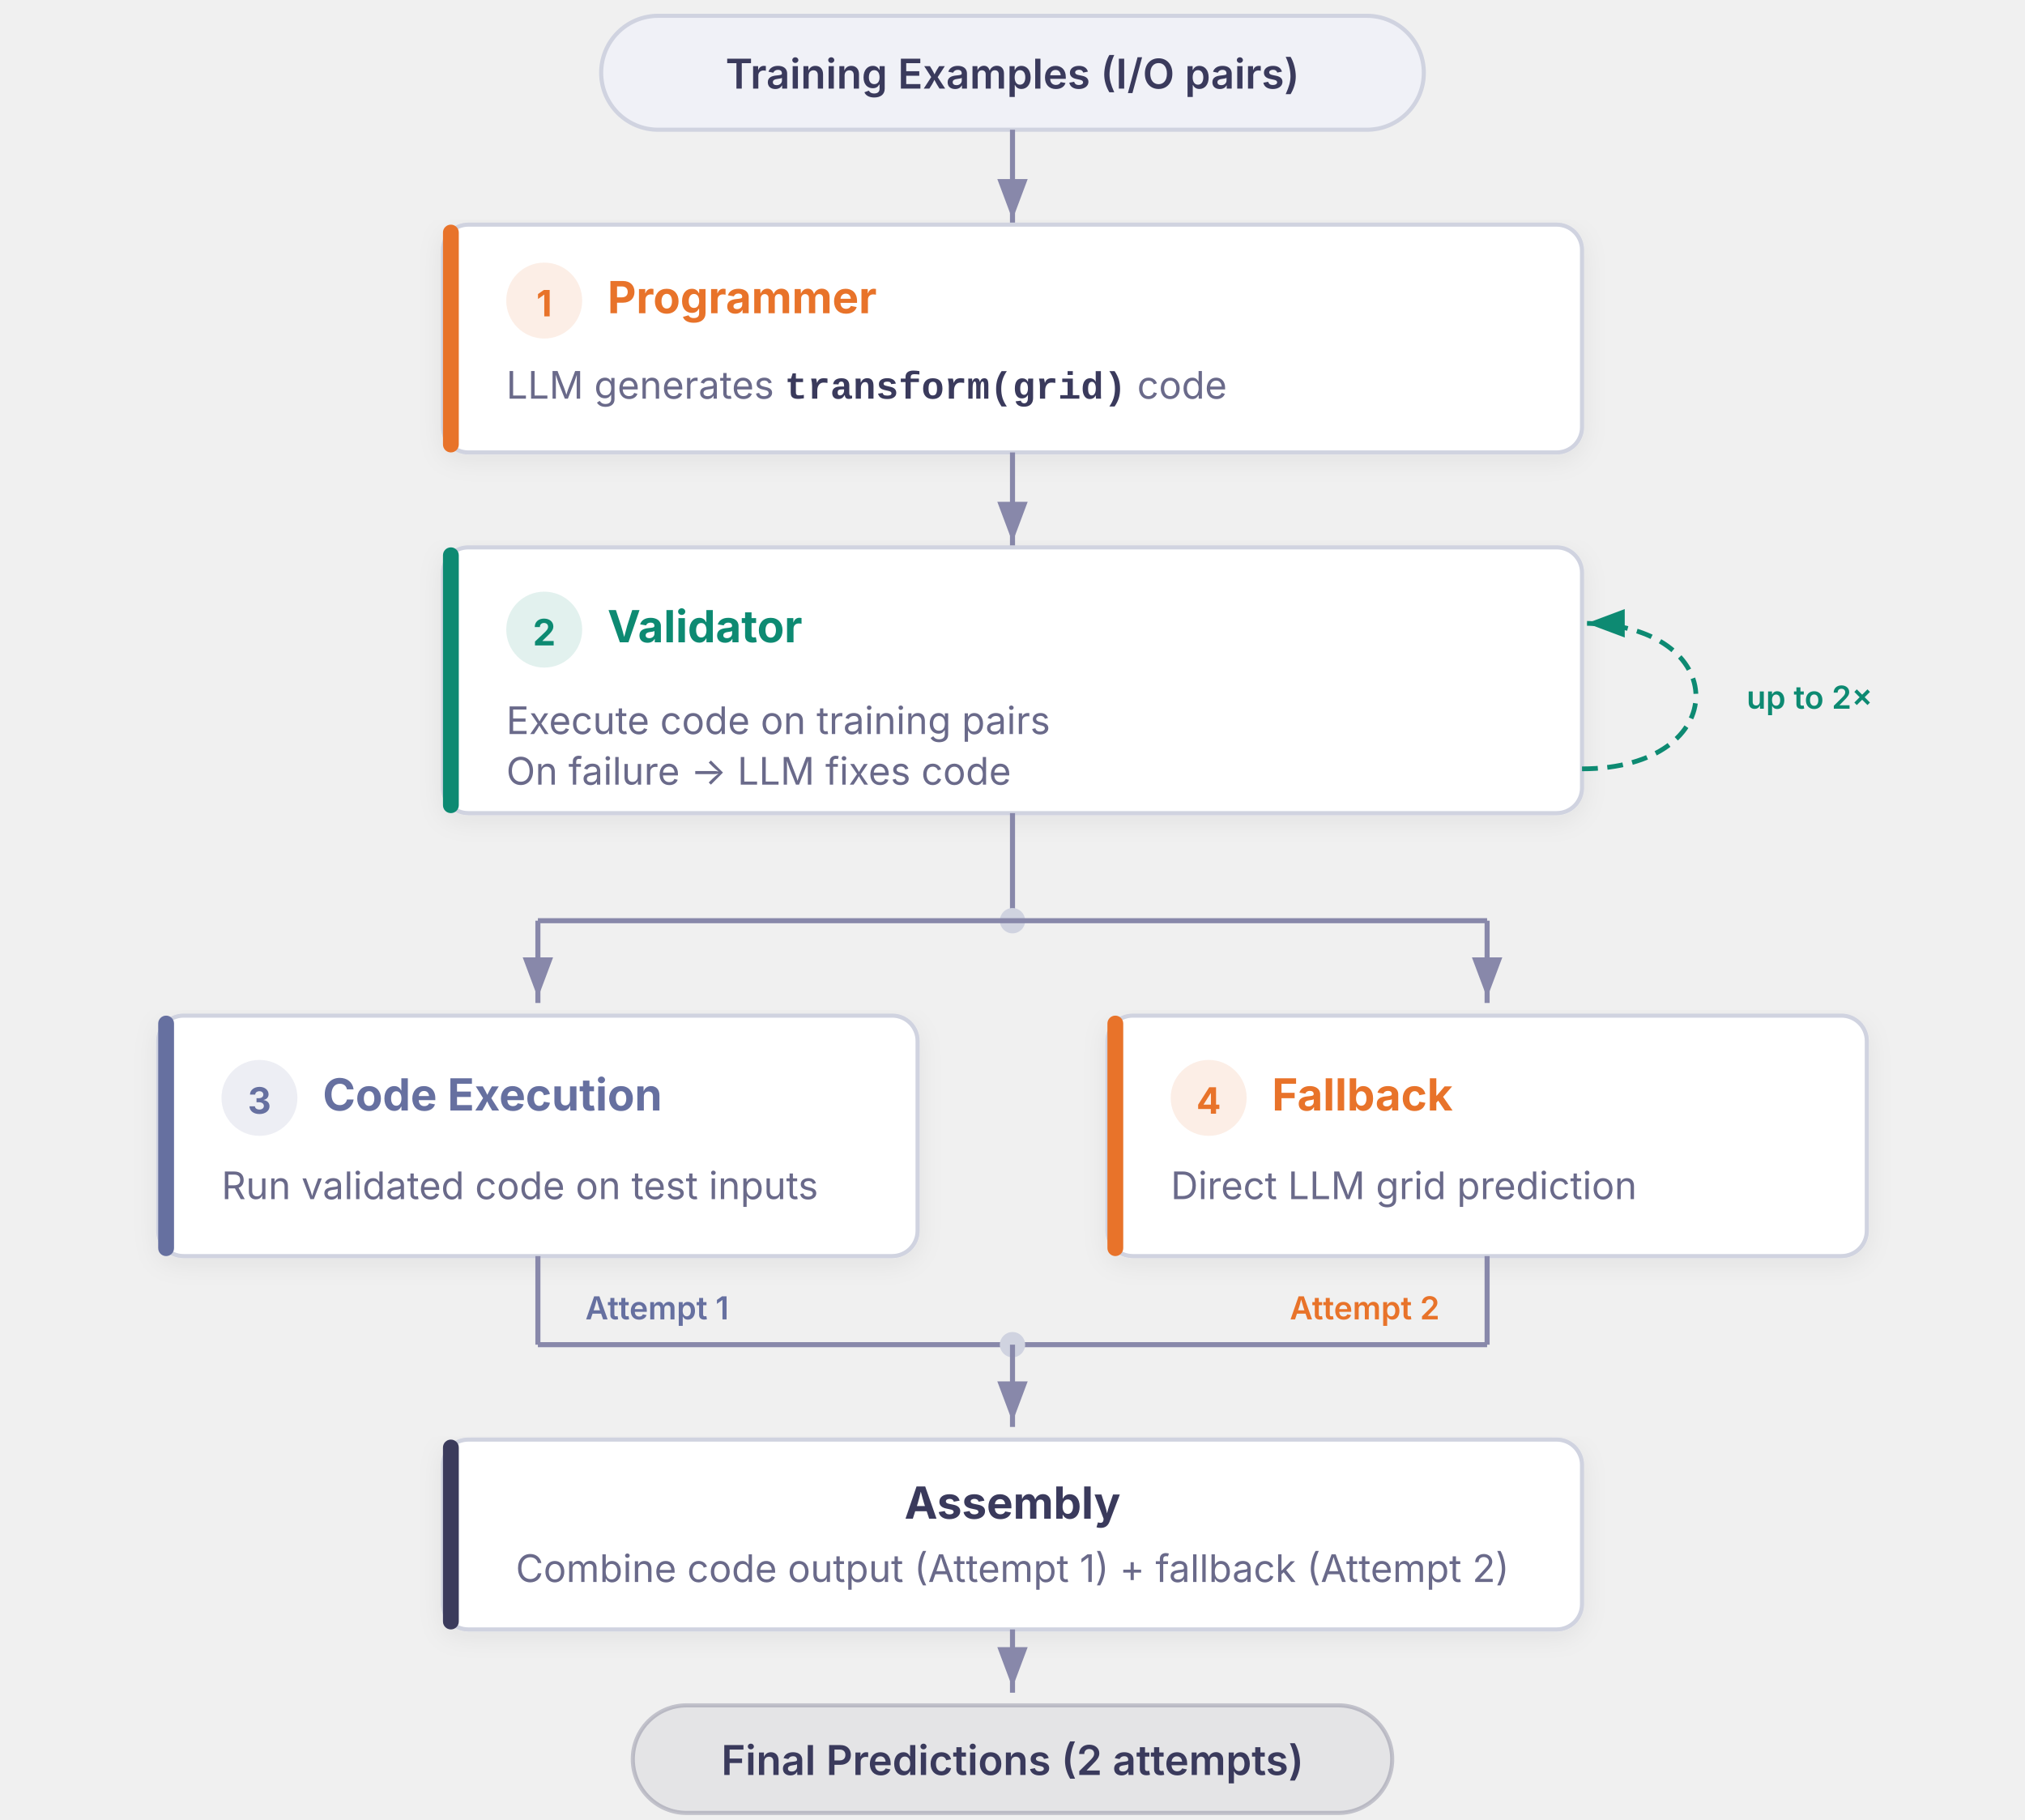
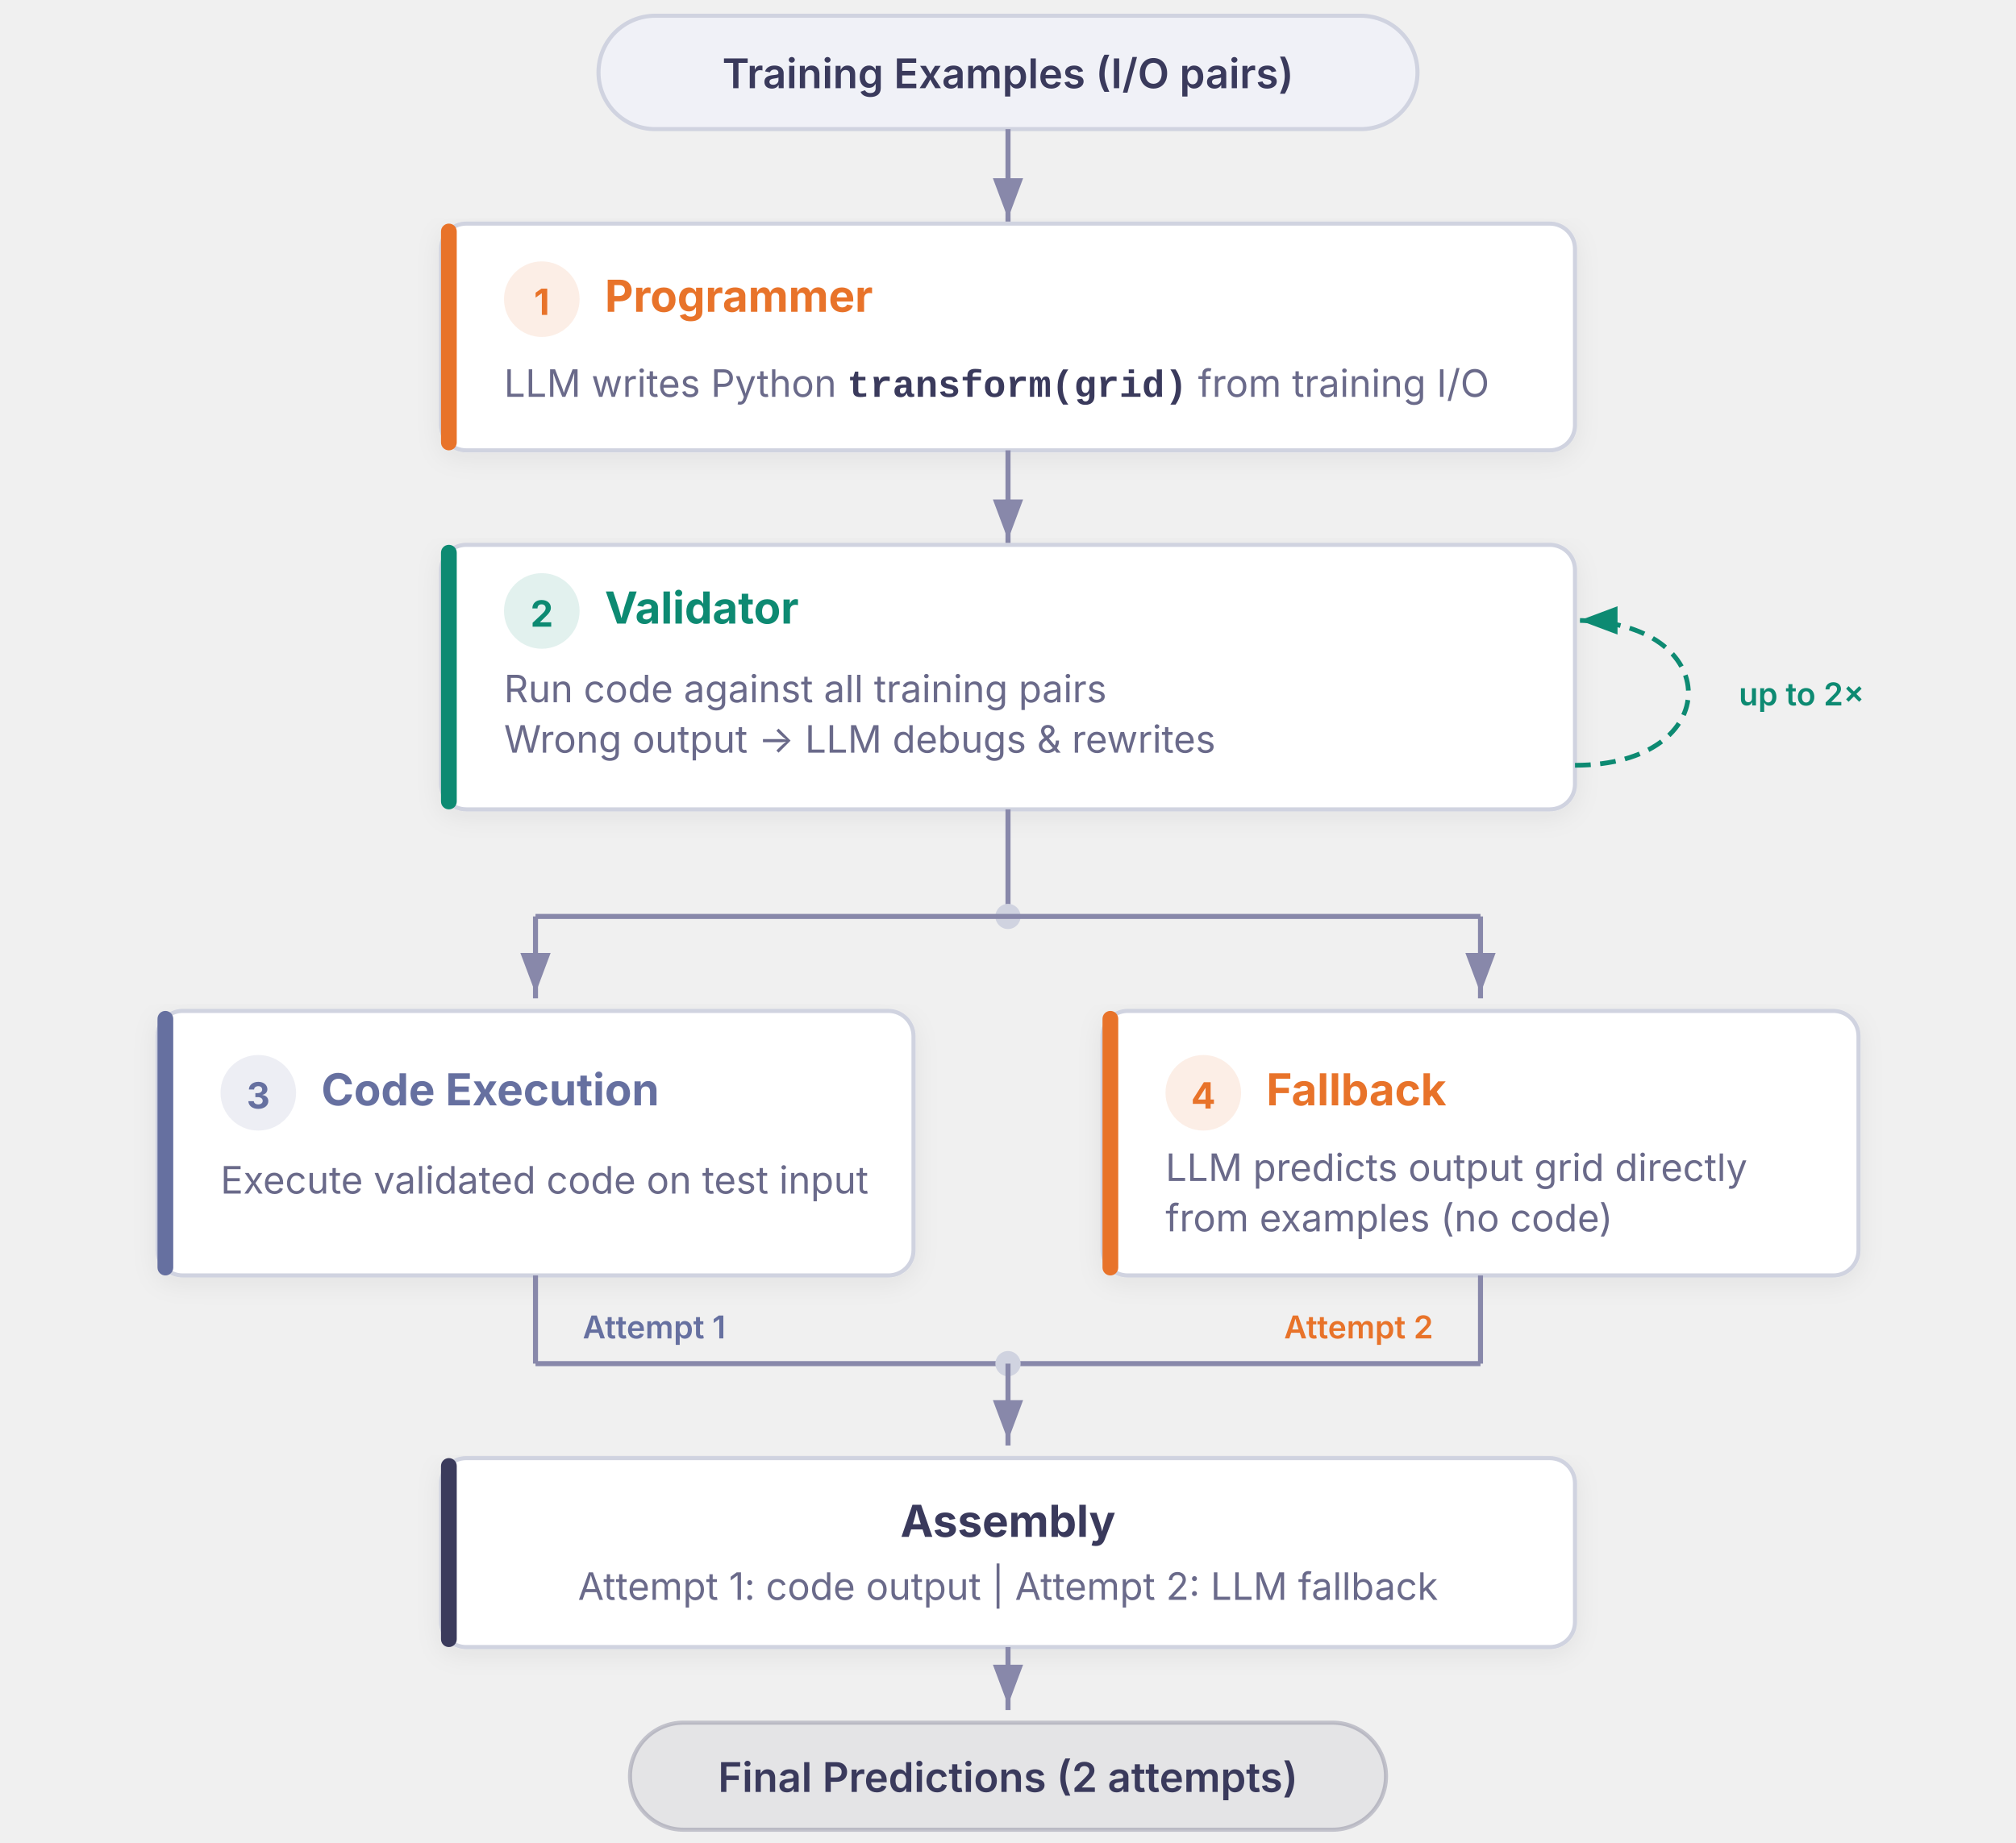
- <svg xmlns="http://www.w3.org/2000/svg" viewBox="80 5 640 575" width="640" height="575">
+ <svg xmlns="http://www.w3.org/2000/svg" viewBox="80 5 640 585" width="640" height="585">
  <style>
    text { font-family: "Inter", "Helvetica Neue", Arial, sans-serif; }
  </style>
  <defs>
    <marker id="arrow" markerWidth="10" markerHeight="8" refX="9" refY="4" orient="auto">
      <path d="M0,1 L8,4 L0,7 Z" fill="#8888aa" />
    </marker>
    <marker id="arrowGreen" markerWidth="10" markerHeight="8" refX="9" refY="4" orient="auto">
      <path d="M0,1 L8,4 L0,7 Z" fill="#0d8a72" />
    </marker>
    <filter id="cardShadow" x="-5%" y="-5%" width="115%" height="120%">
      <feDropShadow dx="0" dy="2" stdDeviation="4" flood-color="#1a1a2e" flood-opacity="0.06" />
    </filter>
  </defs>
  <rect x="270" y="10" width="260" height="36" rx="18" fill="#f0f1f7" stroke="#d0d3e0" stroke-width="1.3" />
  <text x="400" y="33" text-anchor="middle" font-size="13" fill="#3a3a5c" font-weight="600">Training Examples (I/O pairs)</text>
  <line x1="400" y1="46" x2="400" y2="76" stroke="#8888aa" stroke-width="1.6" marker-end="url(#arrow)" />
  <g filter="url(#cardShadow)">
    <rect x="220" y="76" width="360" height="72" rx="8" fill="#fff" stroke="#d0d3e0" stroke-width="1.3" />
    <rect x="220" y="76" width="5" height="72" rx="2.5" fill="#e8732a" />
  </g>
  <circle cx="252" cy="100" r="12" fill="#e8732a" fill-opacity="0.12" />
  <text x="252" y="105" text-anchor="middle" font-size="11.5" fill="#e8732a" font-weight="700">1</text>
  <text x="272" y="104" font-size="14" fill="#e8732a" font-weight="700">Programmer</text>
-   <text x="240" y="131" font-size="12" fill="#6a6a8a">LLM generates <tspan fill="#3a3a5c" font-weight="600" font-family="'SF Mono','Fira Code','Courier New',monospace">transform(grid)</tspan> code</text>
+   <text x="240" y="131" font-size="12" fill="#6a6a8a">LLM writes Python <tspan fill="#3a3a5c" font-weight="600" font-family="'SF Mono','Fira Code','Courier New',monospace">transform(grid)</tspan> from training I/O</text>
  <line x1="400" y1="148" x2="400" y2="178" stroke="#8888aa" stroke-width="1.6" marker-end="url(#arrow)" />
  <g filter="url(#cardShadow)">
    <rect x="220" y="178" width="360" height="84" rx="8" fill="#fff" stroke="#d0d3e0" stroke-width="1.3" />
    <rect x="220" y="178" width="5" height="84" rx="2.5" fill="#0d8a72" />
  </g>
-   <circle cx="252" cy="204" r="12" fill="#0d8a72" fill-opacity="0.12" />
-   <text x="252" y="209" text-anchor="middle" font-size="11.5" fill="#0d8a72" font-weight="700">2</text>
-   <text x="272" y="208" font-size="14" fill="#0d8a72" font-weight="700">Validator</text>
-   <text x="240" y="237" font-size="12" fill="#6a6a8a">Execute code on training pairs</text>
-   <text x="240" y="253" font-size="12" fill="#6a6a8a">On failure → LLM fixes code</text>
+   <circle cx="252" cy="199" r="12" fill="#0d8a72" fill-opacity="0.12" />
+   <text x="252" y="204" text-anchor="middle" font-size="11.5" fill="#0d8a72" font-weight="700">2</text>
+   <text x="272" y="203" font-size="14" fill="#0d8a72" font-weight="700">Validator</text>
+   <text x="240" y="228" font-size="12" fill="#6a6a8a">Run code against all training pairs</text>
+   <text x="240" y="244" font-size="12" fill="#6a6a8a">Wrong output → LLM debugs &amp; rewrites</text>
  <path d="M580,248 C628,248 628,202 580,202" fill="none" stroke="#0d8a72" stroke-width="1.5" stroke-dasharray="5,3" marker-end="url(#arrowGreen)" />
  <text x="632" y="229" font-size="10" fill="#0d8a72" font-weight="600">up to 2×</text>
  <line x1="400" y1="262" x2="400" y2="296" stroke="#8888aa" stroke-width="1.6" />
  <circle cx="400" cy="296" r="4" fill="#d0d3e0" />
  <line x1="250" y1="296" x2="550" y2="296" stroke="#8888aa" stroke-width="1.6" />
  <line x1="250" y1="296" x2="250" y2="322" stroke="#8888aa" stroke-width="1.6" marker-end="url(#arrow)" />
  <line x1="550" y1="296" x2="550" y2="322" stroke="#8888aa" stroke-width="1.6" marker-end="url(#arrow)" />
  <g filter="url(#cardShadow)">
-     <rect x="130" y="326" width="240" height="76" rx="8" fill="#fff" stroke="#d0d3e0" stroke-width="1.3" />
-     <rect x="130" y="326" width="5" height="76" rx="2.5" fill="#6670a0" />
+     <rect x="130" y="326" width="240" height="84" rx="8" fill="#fff" stroke="#d0d3e0" stroke-width="1.3" />
+     <rect x="130" y="326" width="5" height="84" rx="2.5" fill="#6670a0" />
  </g>
  <circle cx="162" cy="352" r="12" fill="#6670a0" fill-opacity="0.12" />
  <text x="162" y="357" text-anchor="middle" font-size="11.5" fill="#6670a0" font-weight="700">3</text>
  <text x="182" y="356" font-size="14" fill="#6670a0" font-weight="700">Code Execution</text>
-   <text x="150" y="384" font-size="12" fill="#6a6a8a">Run validated code on test inputs</text>
+   <text x="150" y="384" font-size="12" fill="#6a6a8a">Execute validated code on test input</text>
  <g filter="url(#cardShadow)">
-     <rect x="430" y="326" width="240" height="76" rx="8" fill="#fff" stroke="#d0d3e0" stroke-width="1.3" />
-     <rect x="430" y="326" width="5" height="76" rx="2.5" fill="#e8732a" />
+     <rect x="430" y="326" width="240" height="84" rx="8" fill="#fff" stroke="#d0d3e0" stroke-width="1.3" />
+     <rect x="430" y="326" width="5" height="84" rx="2.5" fill="#e8732a" />
  </g>
  <circle cx="462" cy="352" r="12" fill="#e8732a" fill-opacity="0.12" />
  <text x="462" y="357" text-anchor="middle" font-size="11.5" fill="#e8732a" font-weight="700">4</text>
  <text x="482" y="356" font-size="14" fill="#e8732a" font-weight="700">Fallback</text>
-   <text x="450" y="384" font-size="12" fill="#6a6a8a">Direct LLM grid prediction</text>
-   <line x1="250" y1="402" x2="250" y2="430" stroke="#8888aa" stroke-width="1.6" />
-   <line x1="250" y1="430" x2="400" y2="430" stroke="#8888aa" stroke-width="1.6" />
-   <line x1="550" y1="402" x2="550" y2="430" stroke="#8888aa" stroke-width="1.6" />
-   <line x1="550" y1="430" x2="400" y2="430" stroke="#8888aa" stroke-width="1.6" />
-   <circle cx="400" cy="430" r="4" fill="#d0d3e0" />
-   <line x1="400" y1="430" x2="400" y2="456" stroke="#8888aa" stroke-width="1.6" marker-end="url(#arrow)" />
-   <text x="265" y="422" font-size="10" fill="#6670a0" font-weight="600">Attempt 1</text>
-   <text x="535" y="422" font-size="10" fill="#e8732a" font-weight="600" text-anchor="end">Attempt 2</text>
+   <text x="450" y="380" font-size="12" fill="#6a6a8a">LLM predicts output grid directly</text>
+   <text x="450" y="396" font-size="12" fill="#6a6a8a">from examples (no code)</text>
+   <line x1="250" y1="410" x2="250" y2="438" stroke="#8888aa" stroke-width="1.6" />
+   <line x1="250" y1="438" x2="400" y2="438" stroke="#8888aa" stroke-width="1.6" />
+   <line x1="550" y1="410" x2="550" y2="438" stroke="#8888aa" stroke-width="1.6" />
+   <line x1="550" y1="438" x2="400" y2="438" stroke="#8888aa" stroke-width="1.6" />
+   <circle cx="400" cy="438" r="4" fill="#d0d3e0" />
+   <line x1="400" y1="438" x2="400" y2="464" stroke="#8888aa" stroke-width="1.6" marker-end="url(#arrow)" />
+   <text x="265" y="430" font-size="10" fill="#6670a0" font-weight="600">Attempt 1</text>
+   <text x="535" y="430" font-size="10" fill="#e8732a" font-weight="600" text-anchor="end">Attempt 2</text>
  <g filter="url(#cardShadow)">
-     <rect x="220" y="460" width="360" height="60" rx="8" fill="#fff" stroke="#d0d3e0" stroke-width="1.3" />
-     <rect x="220" y="460" width="5" height="60" rx="2.5" fill="#3a3a5c" />
+     <rect x="220" y="468" width="360" height="60" rx="8" fill="#fff" stroke="#d0d3e0" stroke-width="1.3" />
+     <rect x="220" y="468" width="5" height="60" rx="2.5" fill="#3a3a5c" />
  </g>
-   <text x="400" y="485" text-anchor="middle" font-size="14" fill="#3a3a5c" font-weight="700">Assembly</text>
-   <text x="400" y="505" text-anchor="middle" font-size="12" fill="#6a6a8a">Combine code output (Attempt 1) + fallback (Attempt 2)</text>
-   <line x1="400" y1="520" x2="400" y2="540" stroke="#8888aa" stroke-width="1.6" marker-end="url(#arrow)" />
-   <rect x="280" y="544" width="240" height="34" rx="17" fill="#3a3a5c" fill-opacity="0.07" stroke="#3a3a5c" stroke-opacity="0.25" stroke-width="1.3" />
-   <text x="400" y="566" text-anchor="middle" font-size="13" fill="#3a3a5c" font-weight="600">Final Predictions (2 attempts)</text>
+   <text x="400" y="493" text-anchor="middle" font-size="14" fill="#3a3a5c" font-weight="700">Assembly</text>
+   <text x="400" y="513" text-anchor="middle" font-size="12" fill="#6a6a8a">Attempt 1: code output  |  Attempt 2: LLM fallback</text>
+   <line x1="400" y1="528" x2="400" y2="548" stroke="#8888aa" stroke-width="1.6" marker-end="url(#arrow)" />
+   <rect x="280" y="552" width="240" height="34" rx="17" fill="#3a3a5c" fill-opacity="0.07" stroke="#3a3a5c" stroke-opacity="0.25" stroke-width="1.3" />
+   <text x="400" y="574" text-anchor="middle" font-size="13" fill="#3a3a5c" font-weight="600">Final Predictions (2 attempts)</text>
</svg>
